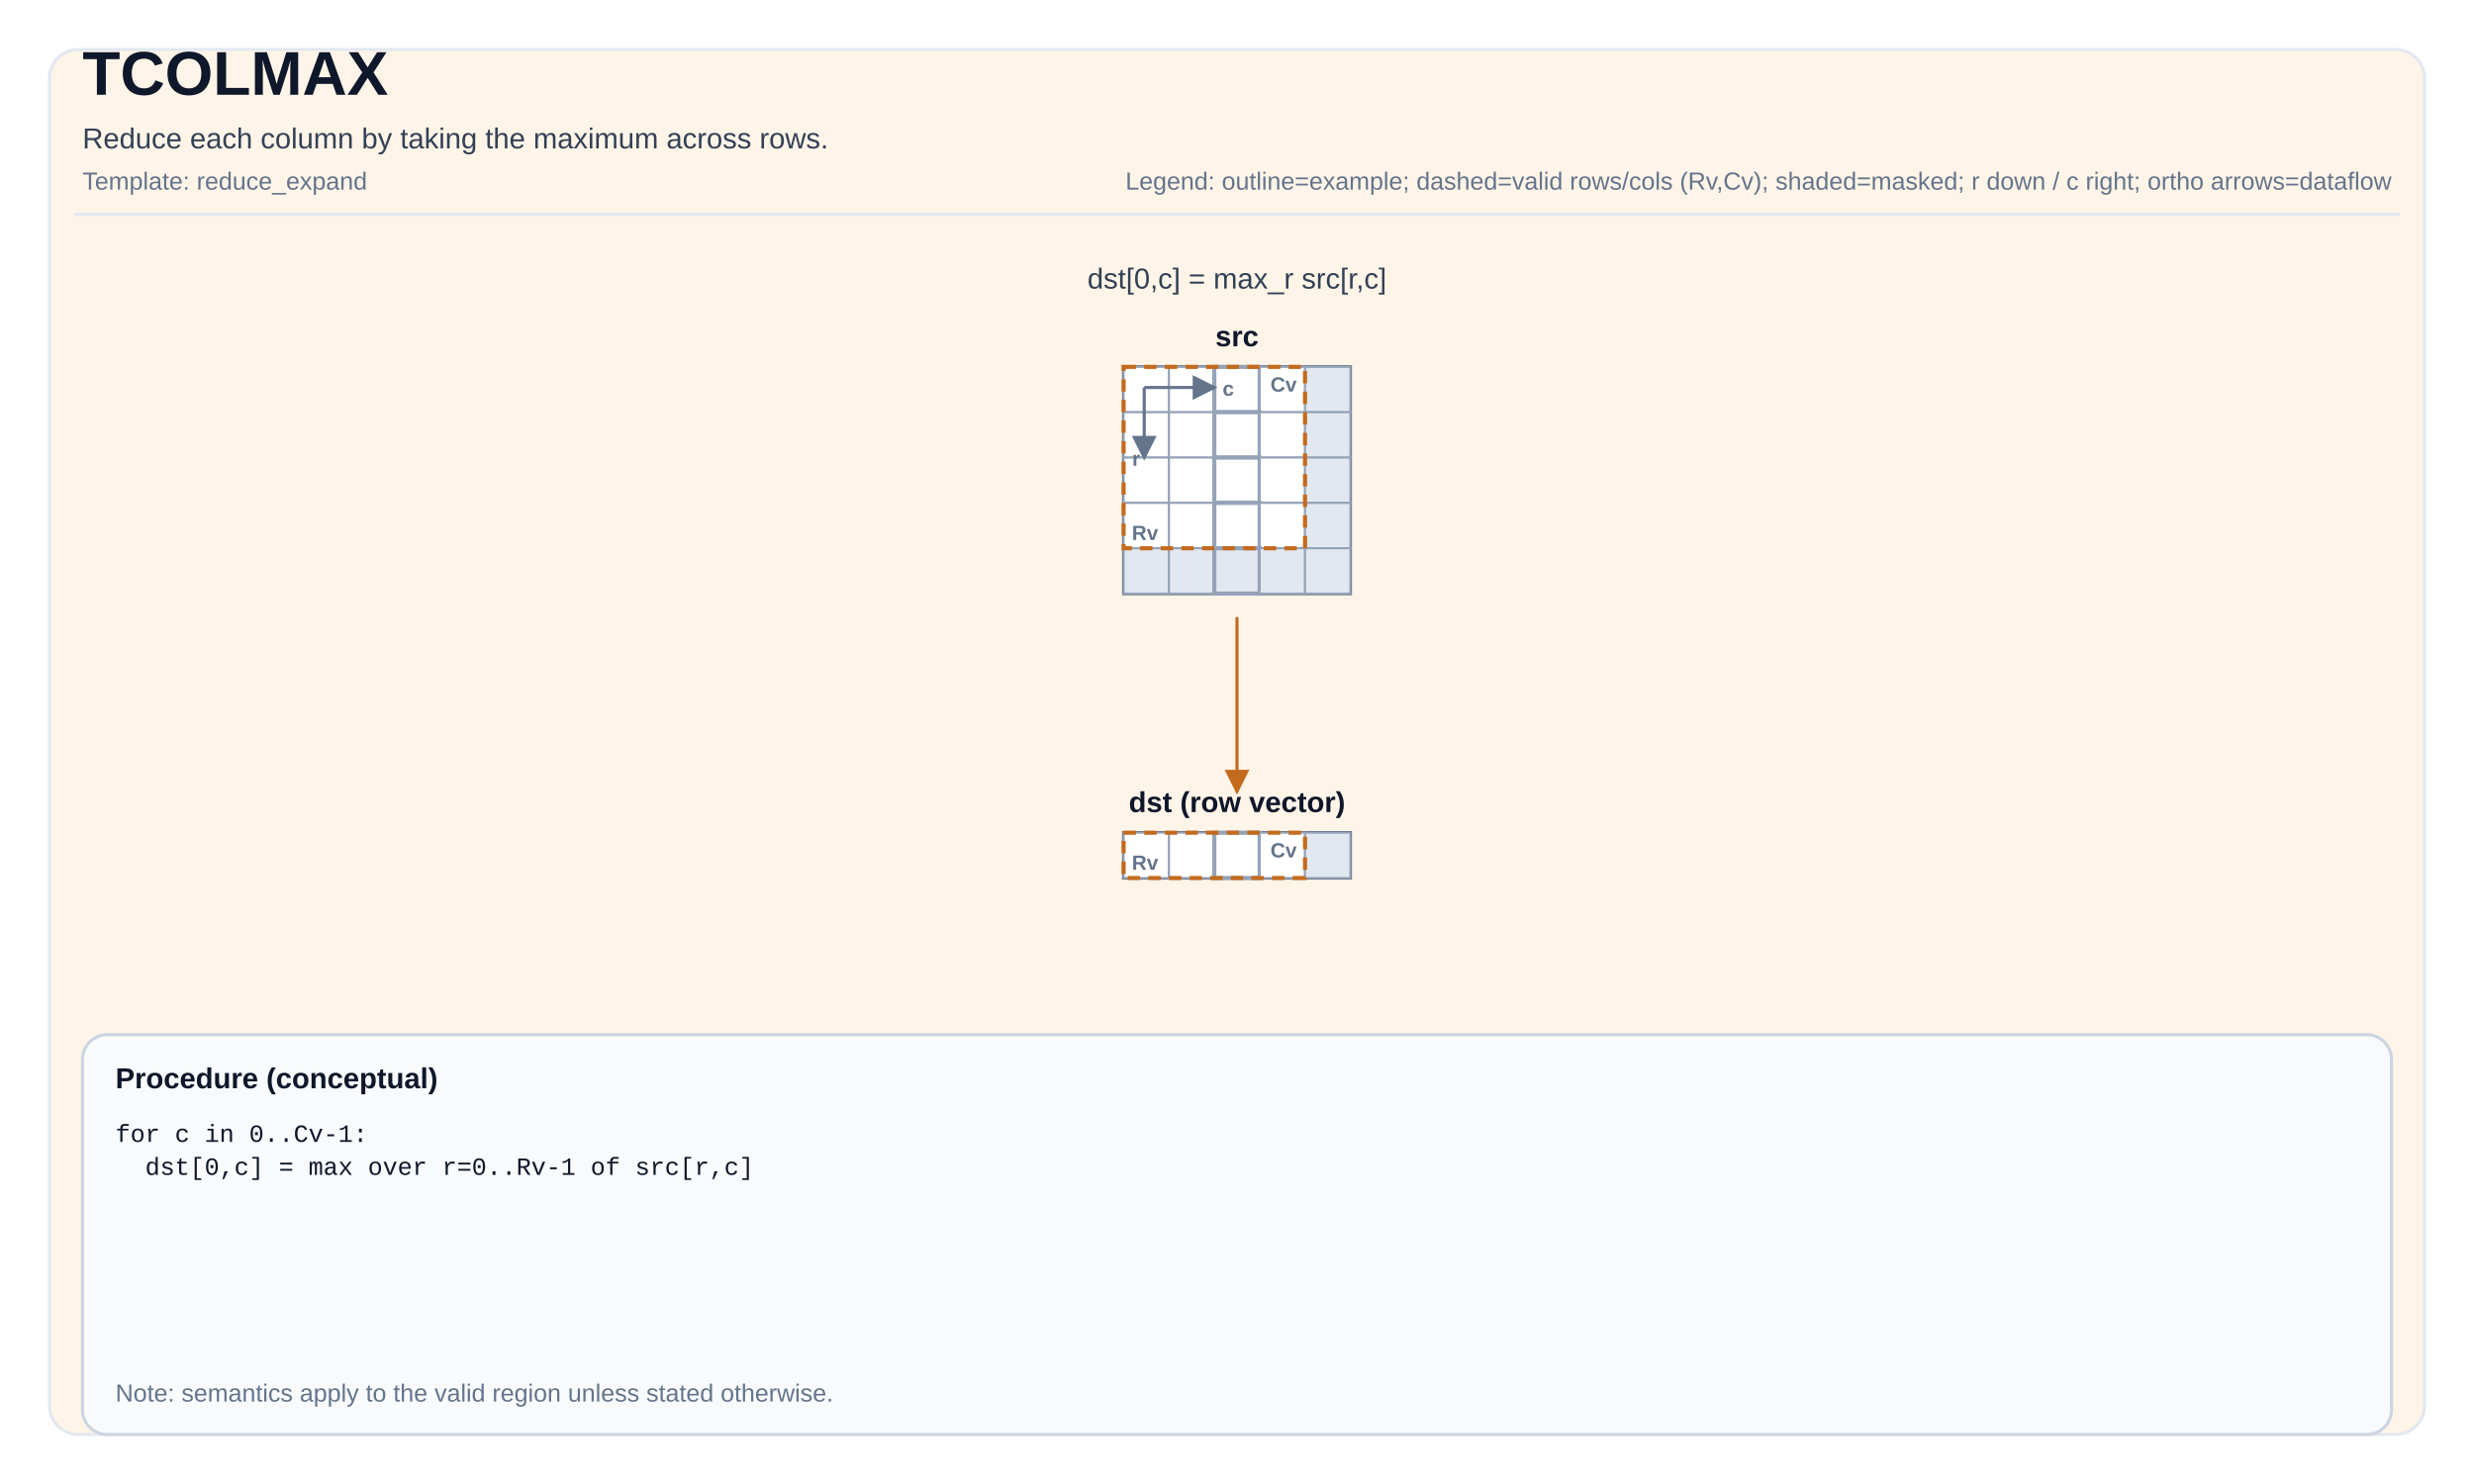
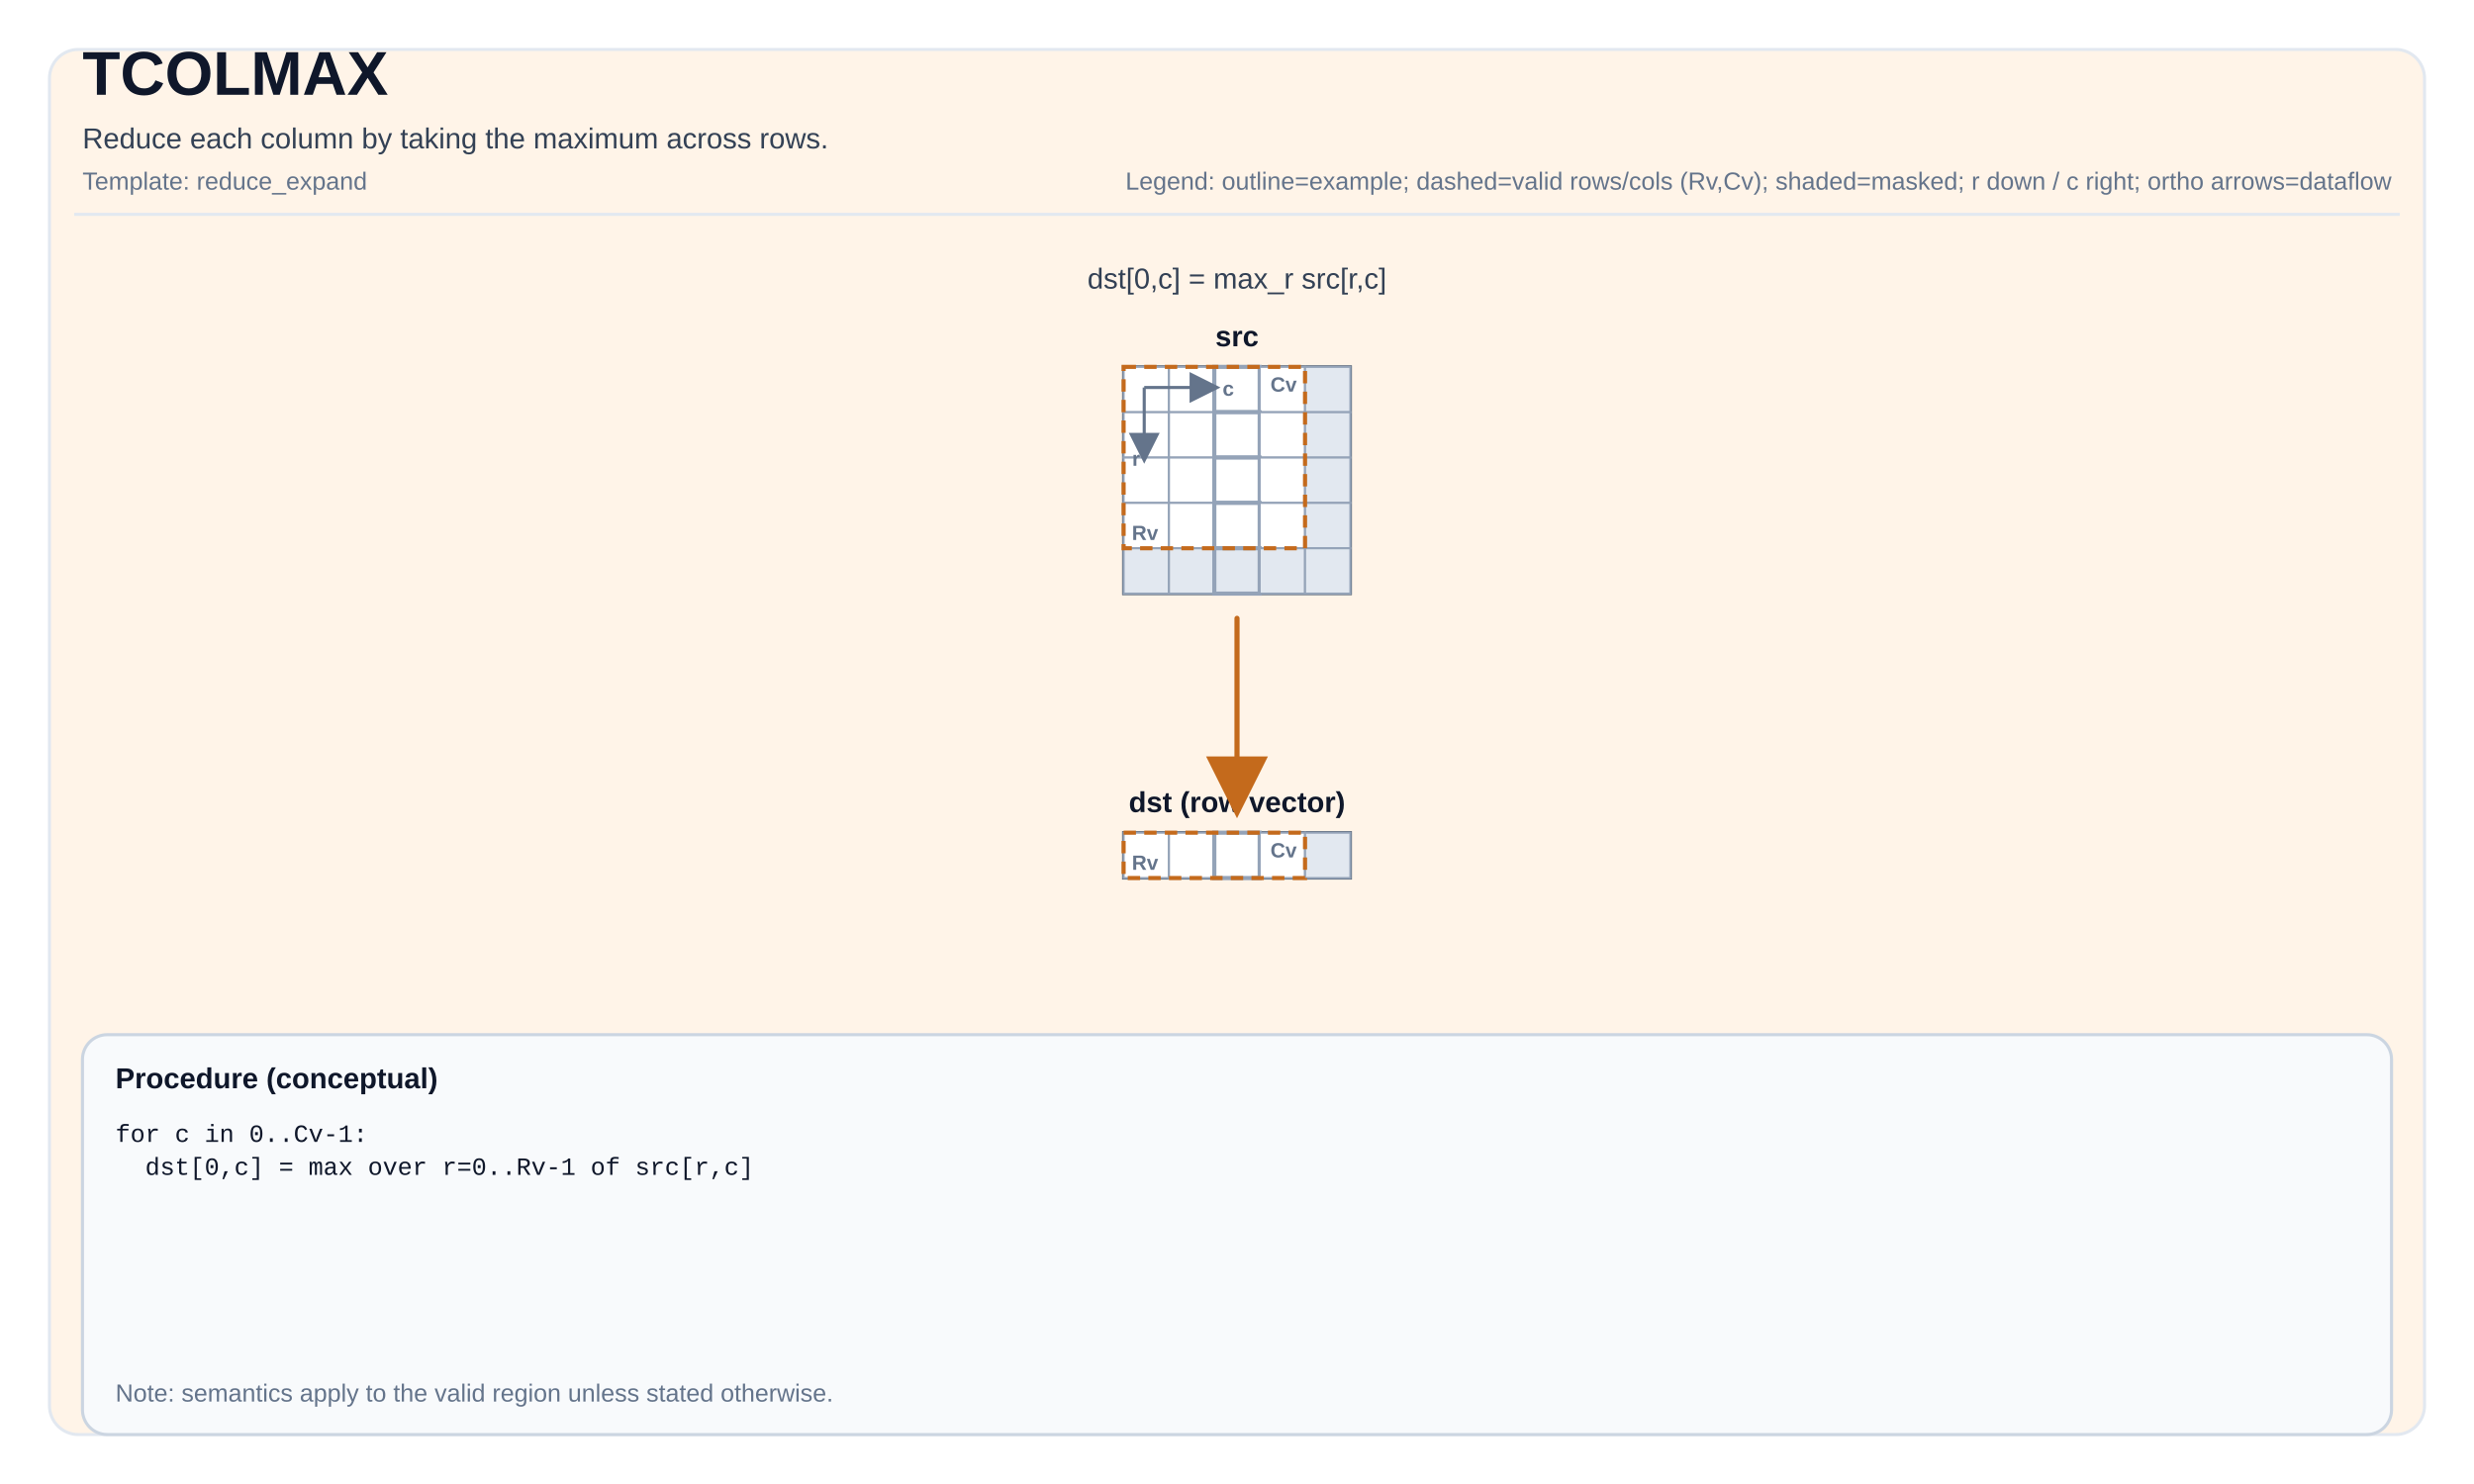
<svg xmlns="http://www.w3.org/2000/svg" width="1200" height="720" viewBox="0 0 1200 720" role="img" aria-label="TCOLMAX tile operation diagram">
  <defs>
-     <marker id="arrow" markerWidth="8" markerHeight="8" refX="7" refY="4" orient="auto">
-       <path d="M0,0 L0,8 L8,4 z" fill="#C46A1C" />
+     <marker id="arrow" markerWidth="12" markerHeight="12" refX="10" refY="6" orient="auto">
+       <path d="M0,0 L0,12 L12,6 z" fill="#C46A1C" />
    </marker>
-     <marker id="axisArrow" markerWidth="8" markerHeight="8" refX="7" refY="4" orient="auto">
-       <path d="M0,0 L0,8 L8,4 z" fill="#64748b" />
+     <marker id="axisArrow" markerWidth="10" markerHeight="10" refX="8" refY="5" orient="auto">
+       <path d="M0,0 L0,10 L10,5 z" fill="#64748b" />
    </marker>
  </defs>
  <style>
svg { font-family: Arial, Helvetica, sans-serif; }
.title { font-size: 30px; font-weight: 700; fill: #0f172a; }
.subtitle { font-size: 14px; fill: #334155; }
.meta { font-size: 12px; fill: #64748b; }
.frame { fill: white; }
.panel { fill: #FFF4E8; stroke: #e2e8f0; stroke-width: 1.5; rx: 14; }
.tileLabel { font-size: 14px; font-weight: 700; fill: #0f172a; }
.tileBorder { fill: none; stroke: #475569; stroke-width: 1.5; }
.cell { fill: #ffffff; stroke: #94a3b8; stroke-width: 1; }
.cellMasked { fill: #e2e8f0; }
.cellHL { stroke-width: 2; }
.cellText { font-family: ui-monospace, SFMono-Regular, Menlo, Monaco, Consolas, 'Liberation Mono', 'Courier New', monospace; font-size: 10px; fill: #0f172a; }
- .arrow { stroke-width: 1.5; fill: none; stroke-linejoin: round; stroke-linecap: round; }
+ .arrow { stroke-width: 2.5; fill: none; stroke-linejoin: round; stroke-linecap: round; }
.axisLine { stroke: #64748b; stroke-width: 1.5; fill: none; }
.axisText { font-size: 10px; fill: #64748b; font-weight: 700; }
.opCircle { fill: #ffffff; stroke-width: 2; }
.opRect { fill: #ffffff; stroke-width: 2; }
.opText { font-size: 10px; font-weight: 800; fill: #0f172a; }
.procBox { fill: #f8fafc; stroke: #cbd5e1; stroke-width: 1.5; rx: 12; }
.procTitle { font-size: 14px; font-weight: 700; fill: #0f172a; }
.procText { font-family: ui-monospace, SFMono-Regular, Menlo, Monaco, Consolas, 'Liberation Mono', 'Courier New', monospace; font-size: 12px; fill: #0f172a; }
.smallLabel { font-size: 12px; fill: #334155; }
.scalarBox { fill: #ffffff; stroke: #cbd5e1; stroke-width: 1.5; }
.scalarValue { font-size: 16px; font-weight: 700; }
.validBox { fill: none; stroke-width: 2; stroke-dasharray: 6 4; }
</style>
  <rect x="0" y="0" width="1200" height="720" class="frame" />
  <rect x="24" y="24" width="1152" height="672" class="panel" />
  <text x="40" y="46" class="title">TCOLMAX</text>
  <text x="40" y="72" class="subtitle">Reduce each column by taking the maximum across rows.</text>
  <text x="40" y="92" class="meta">Template: reduce_expand</text>
  <text x="1160" y="92" class="meta" text-anchor="end">Legend: outline=example; dashed=valid rows/cols (Rv,Cv); shaded=masked; r down / c right; ortho arrows=dataflow</text>
  <line x1="36" y1="104" x2="1164" y2="104" stroke="#e2e8f0" stroke-width="1.5" />
  <text x="600" y="168" class="tileLabel" text-anchor="middle">src</text>
  <rect x="545" y="178" width="110" height="110" class="tileBorder" />
  <rect x="545" y="178" width="22" height="22" class="cell" />
  <rect x="567" y="178" width="22" height="22" class="cell" />
  <rect x="589" y="178" width="22" height="22" class="cell cellHL" stroke="#C46A1C" />
  <rect x="611" y="178" width="22" height="22" class="cell" />
  <rect x="633" y="178" width="22" height="22" class="cell cellMasked" />
  <rect x="545" y="200" width="22" height="22" class="cell" />
  <rect x="567" y="200" width="22" height="22" class="cell" />
  <rect x="589" y="200" width="22" height="22" class="cell cellHL" stroke="#C46A1C" />
  <rect x="611" y="200" width="22" height="22" class="cell" />
  <rect x="633" y="200" width="22" height="22" class="cell cellMasked" />
  <rect x="545" y="222" width="22" height="22" class="cell" />
  <rect x="567" y="222" width="22" height="22" class="cell" />
  <rect x="589" y="222" width="22" height="22" class="cell cellHL" stroke="#C46A1C" />
  <rect x="611" y="222" width="22" height="22" class="cell" />
  <rect x="633" y="222" width="22" height="22" class="cell cellMasked" />
  <rect x="545" y="244" width="22" height="22" class="cell" />
  <rect x="567" y="244" width="22" height="22" class="cell" />
  <rect x="589" y="244" width="22" height="22" class="cell cellHL" stroke="#C46A1C" />
  <rect x="611" y="244" width="22" height="22" class="cell" />
  <rect x="633" y="244" width="22" height="22" class="cell cellMasked" />
  <rect x="545" y="266" width="22" height="22" class="cell cellMasked" />
  <rect x="567" y="266" width="22" height="22" class="cell cellMasked" />
  <rect x="589" y="266" width="22" height="22" class="cell cellMasked cellHL" stroke="#C46A1C" />
  <rect x="611" y="266" width="22" height="22" class="cell cellMasked" />
  <rect x="633" y="266" width="22" height="22" class="cell cellMasked" />
  <rect x="545" y="178" width="88" height="88" class="validBox" stroke="#C46A1C" />
  <text x="549" y="262" class="axisText">Rv</text>
  <text x="629" y="190" class="axisText" text-anchor="end">Cv</text>
  <path d="M 555 188 L 589 188" class="axisLine" marker-end="url(#axisArrow)" />
  <path d="M 555 188 L 555 222" class="axisLine" marker-end="url(#axisArrow)" />
  <text x="593" y="192" class="axisText">c</text>
  <text x="553" y="226" class="axisText" text-anchor="end">r</text>
  <text x="600" y="394" class="tileLabel" text-anchor="middle">dst (row vector)</text>
  <rect x="545" y="404" width="110" height="22" class="tileBorder" />
  <rect x="545" y="404" width="22" height="22" class="cell" />
  <rect x="567" y="404" width="22" height="22" class="cell" />
  <rect x="589" y="404" width="22" height="22" class="cell cellHL" stroke="#C46A1C" />
  <rect x="611" y="404" width="22" height="22" class="cell" />
  <rect x="633" y="404" width="22" height="22" class="cell cellMasked" />
  <rect x="545" y="404" width="88" height="22" class="validBox" stroke="#C46A1C" />
  <text x="549" y="422" class="axisText">Rv</text>
  <text x="629" y="416" class="axisText" text-anchor="end">Cv</text>
  <text x="600" y="140" class="subtitle" text-anchor="middle" fill="#C46A1C">dst[0,c] = max_r src[r,c]</text>
-   <path d="M 600 300 L 600 384" class="arrow" stroke="#C46A1C" marker-end="url(#arrow)" />
+   <path d="M 600 300 L 600 346 L 600 346 L 600 392" class="arrow" stroke="#C46A1C" marker-end="url(#arrow)" />
  <rect x="40" y="502" width="1120" height="194" class="procBox" />
  <text x="56" y="528" class="procTitle">Procedure (conceptual)</text>
  <text x="56" y="554" class="procText" xml:space="preserve">
    <tspan x="56" dy="0">for c in 0..Cv-1:</tspan>
    <tspan x="56" dy="16">  dst[0,c] = max over r=0..Rv-1 of src[r,c]</tspan>
  </text>
  <text x="56" y="680" class="meta">Note: semantics apply to the valid region unless stated otherwise.</text>
</svg>
